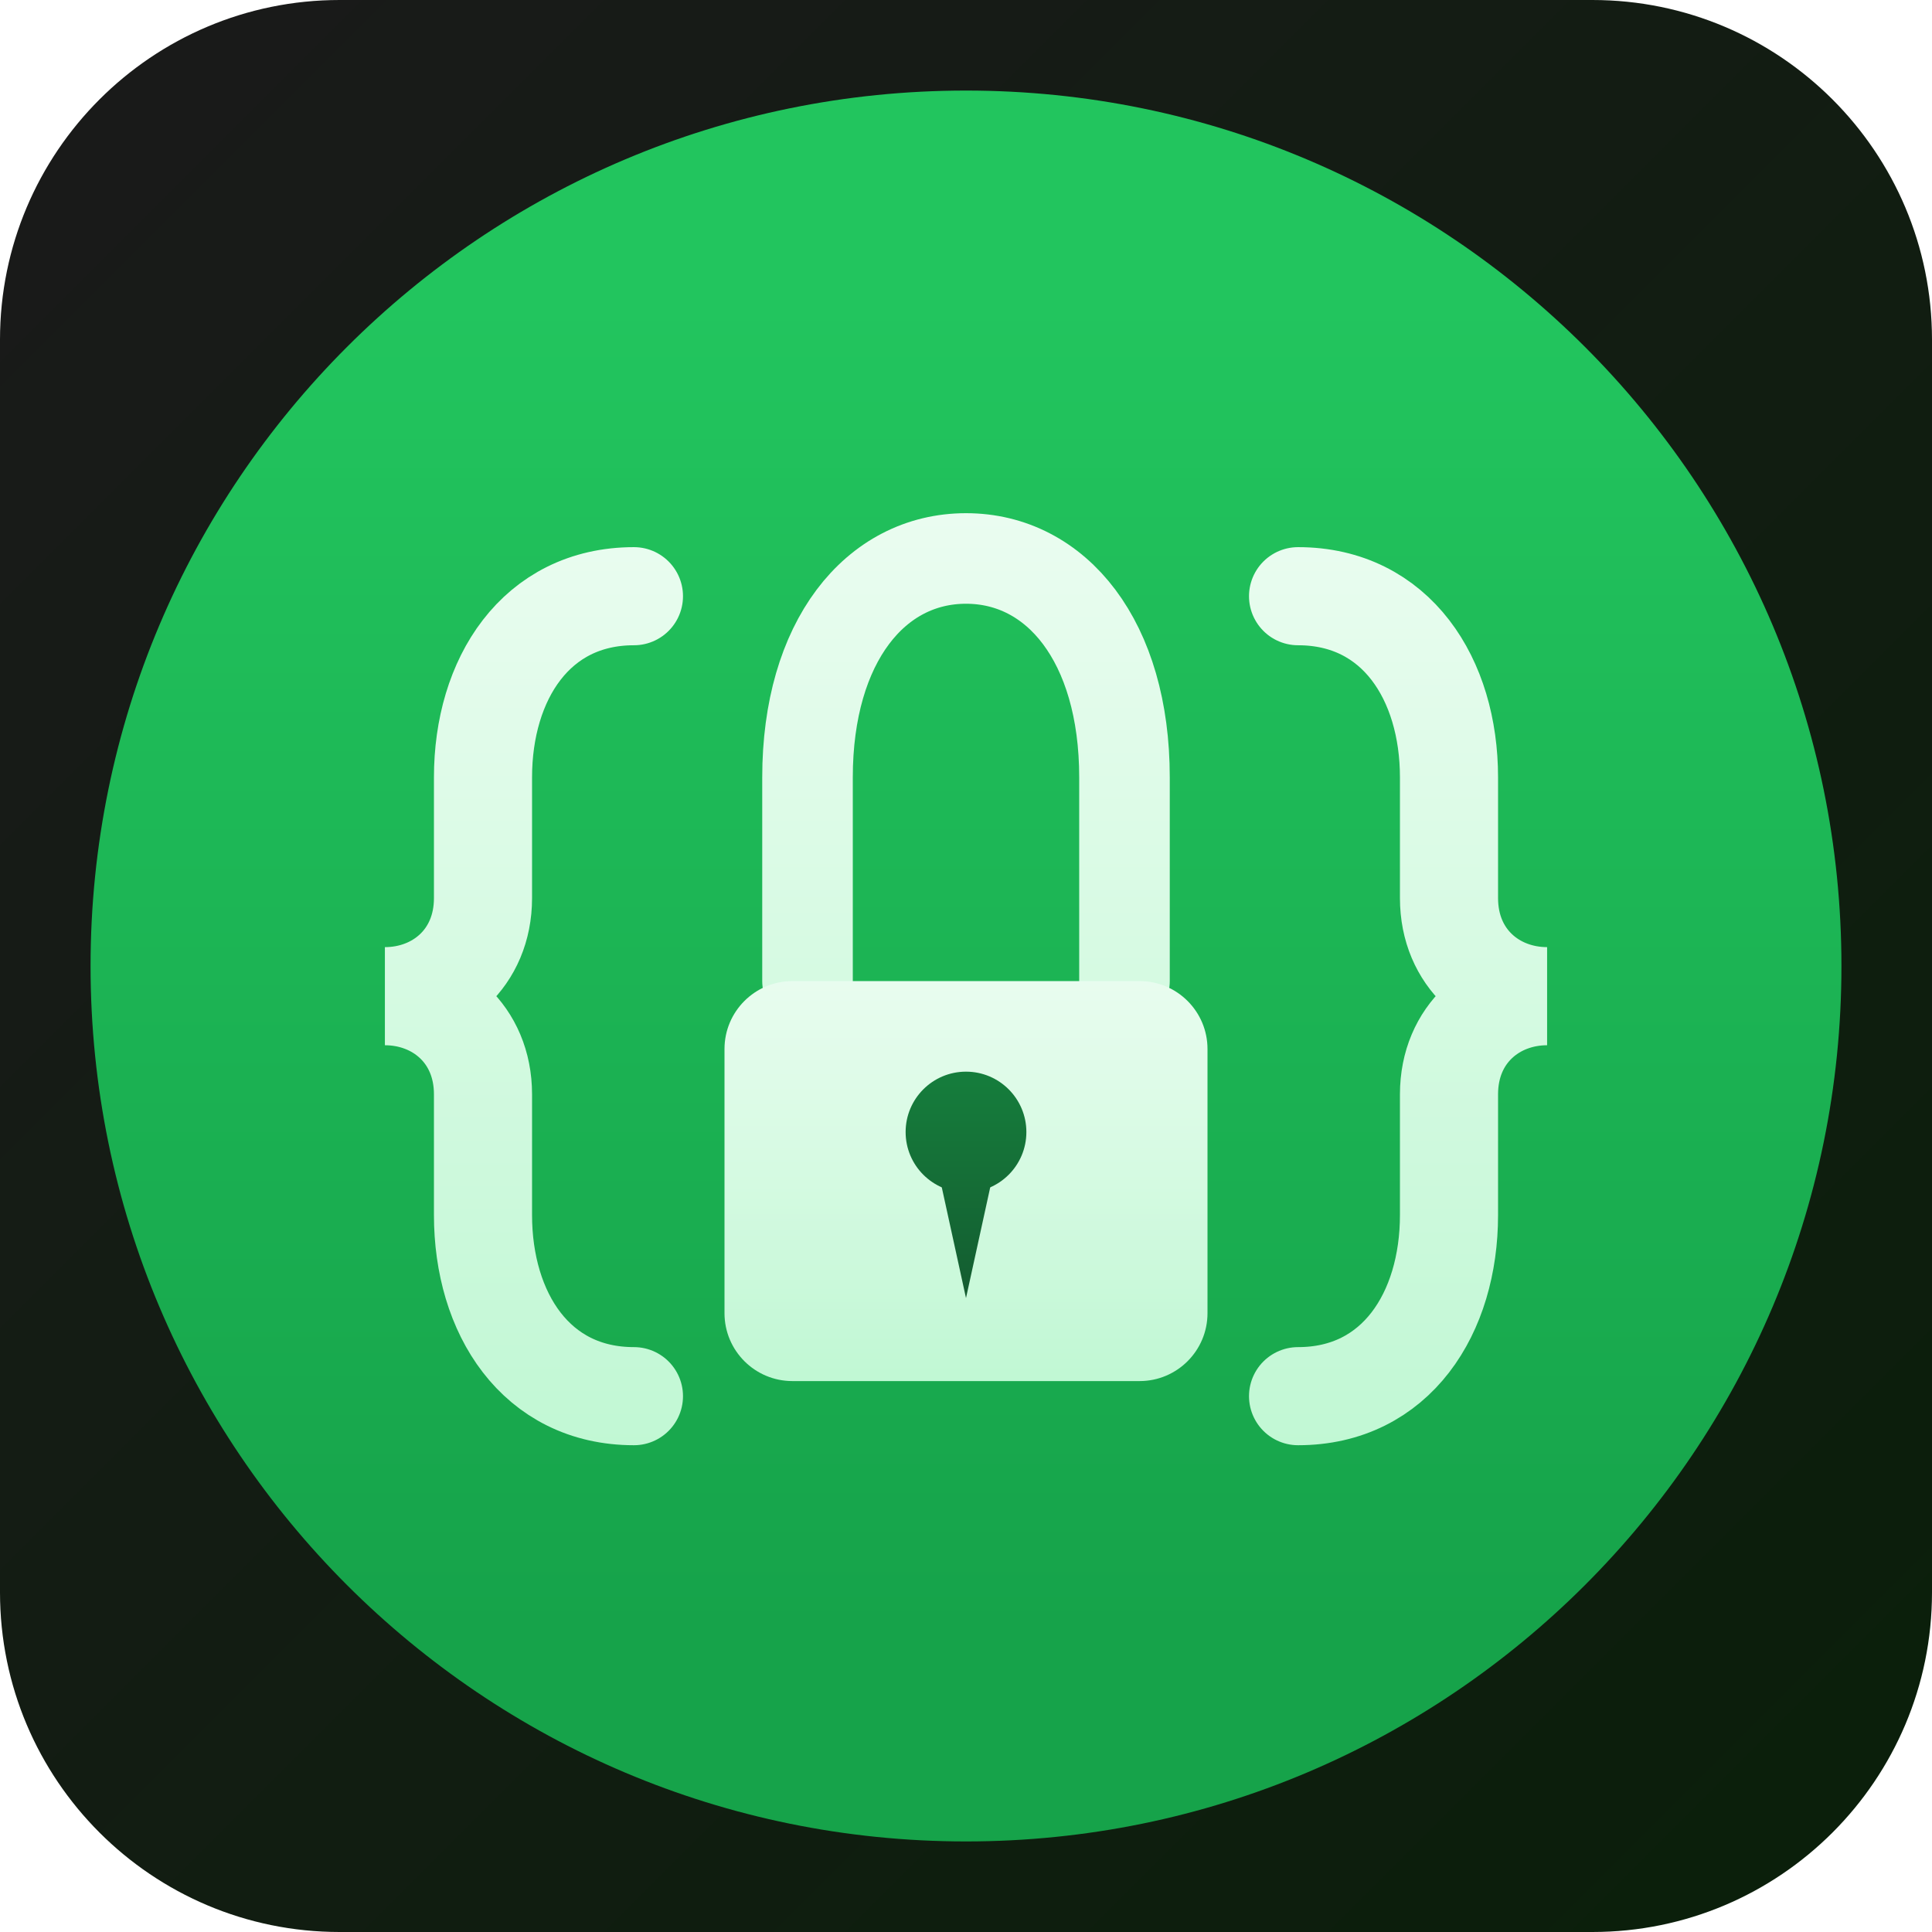
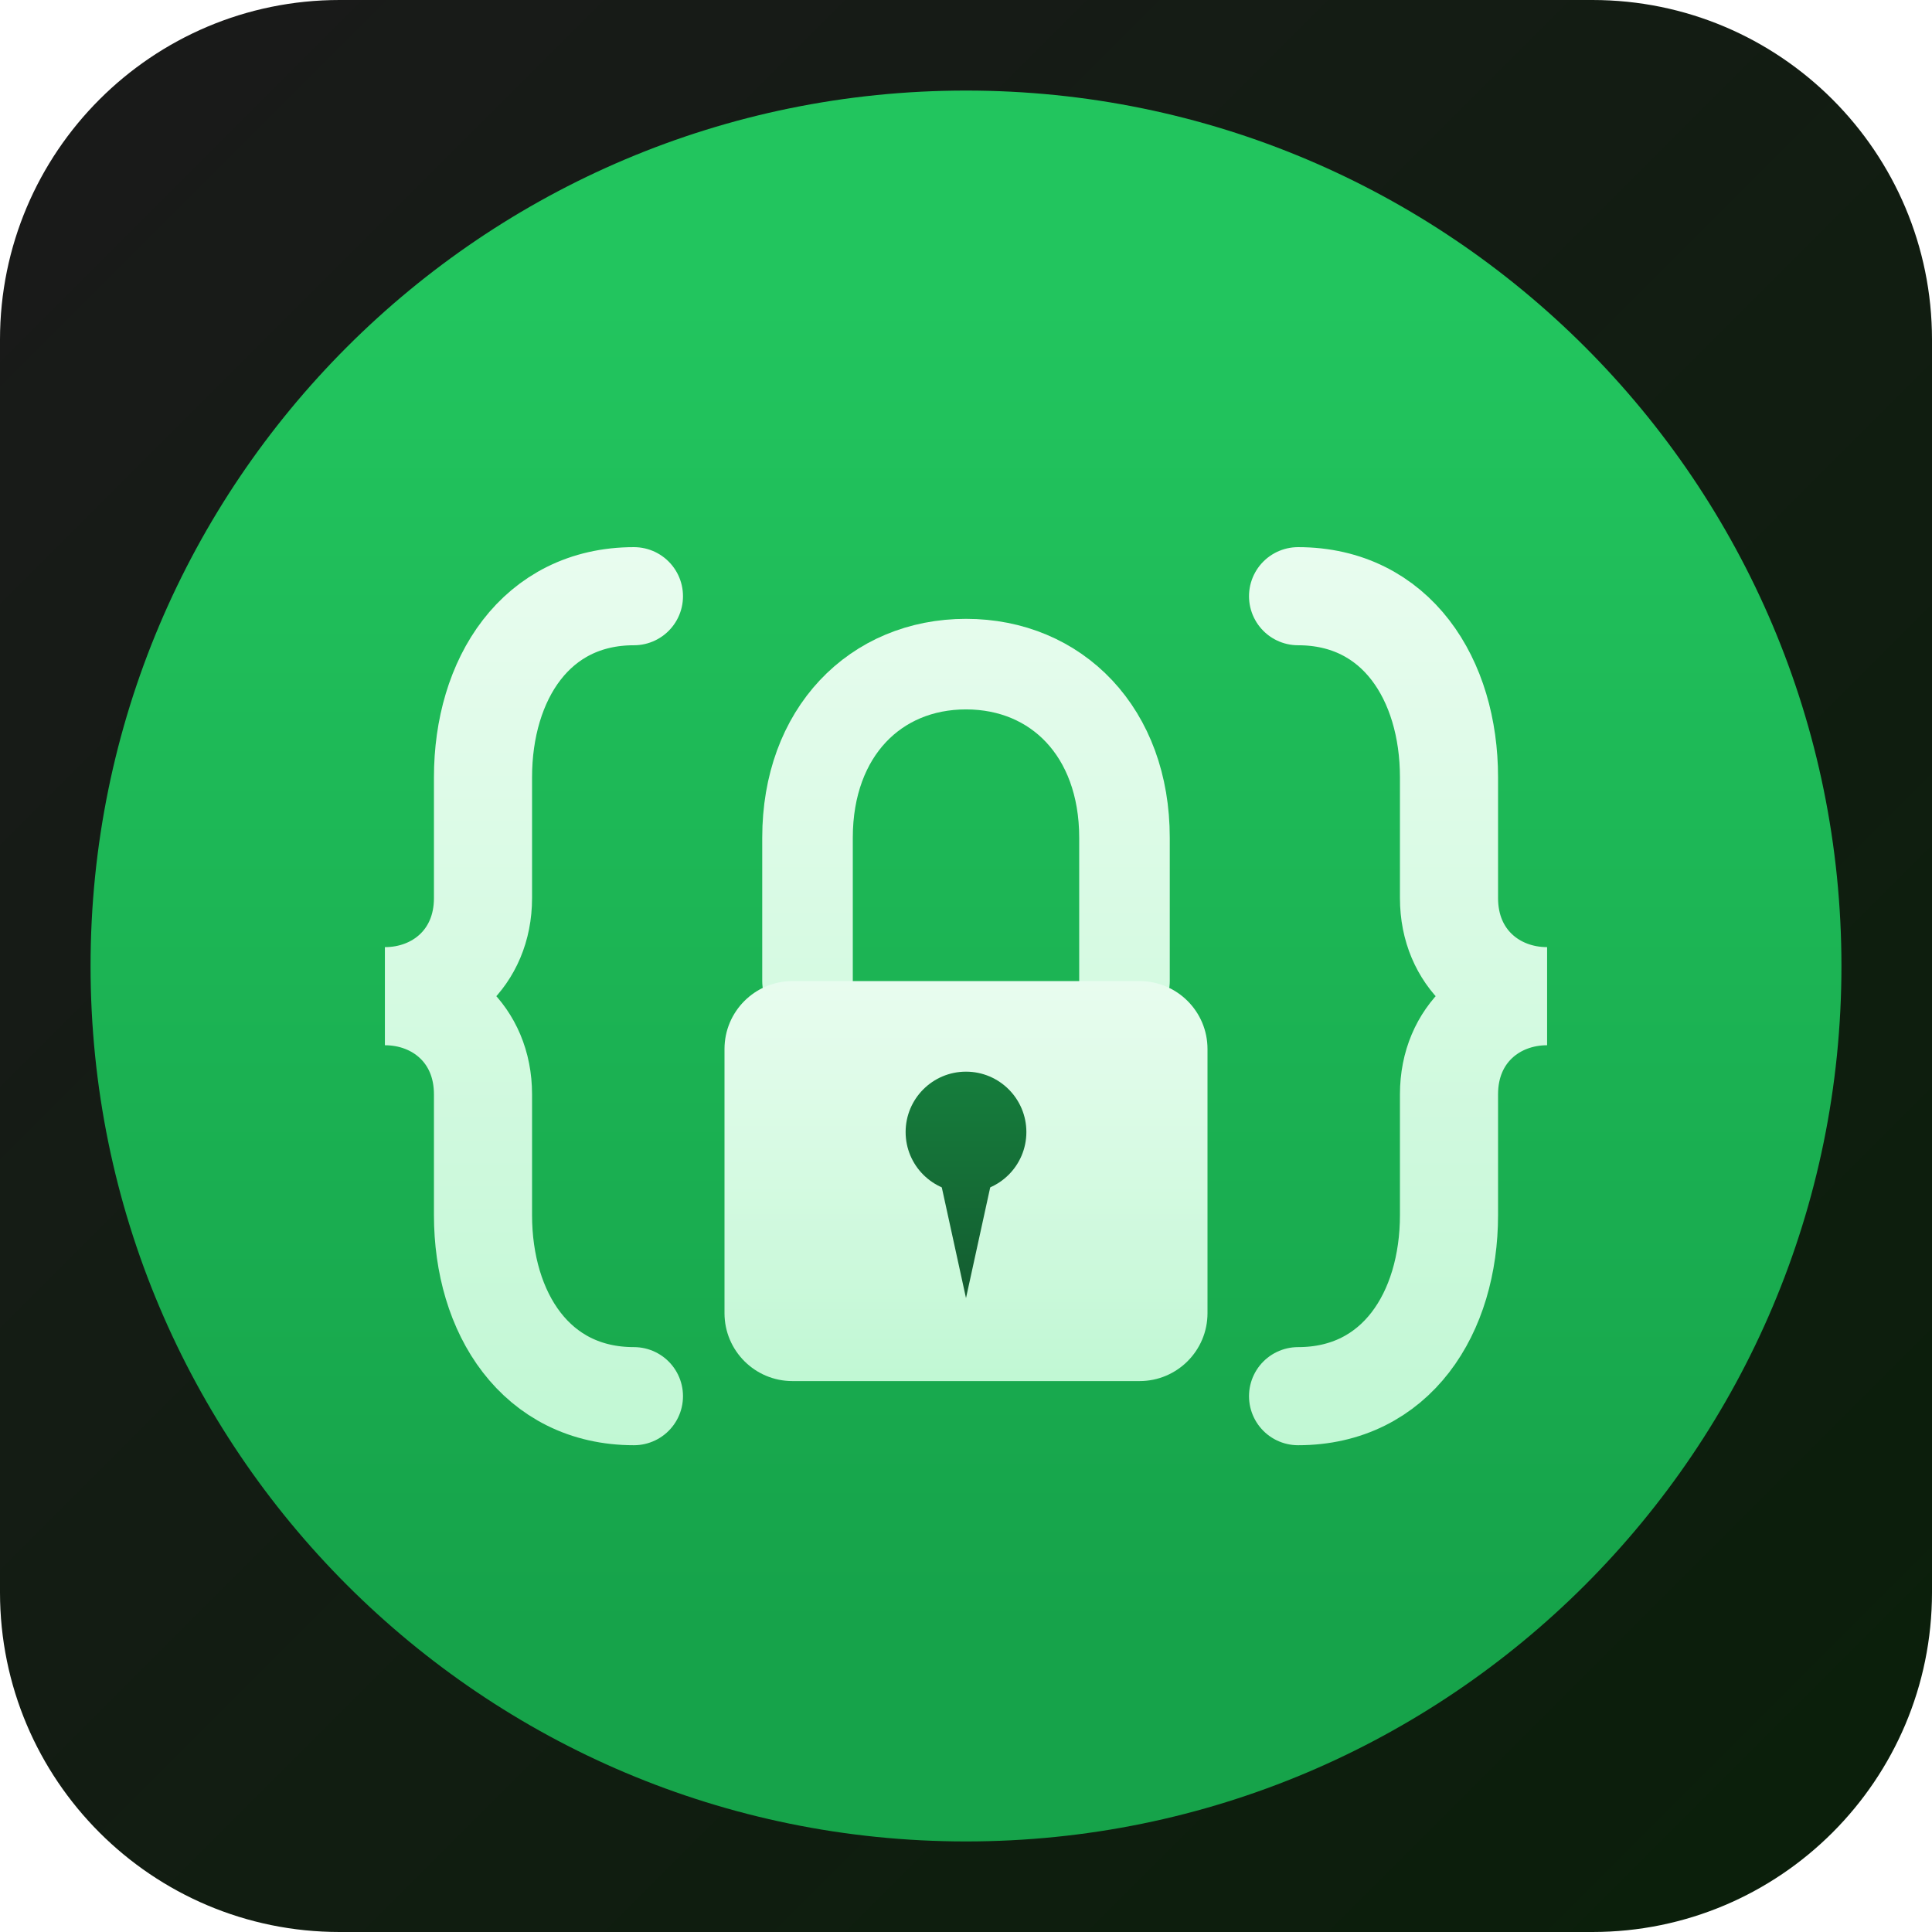
<svg xmlns="http://www.w3.org/2000/svg" viewBox="0 0 512 512" fill="none">
  <defs>
    <linearGradient id="bg-dark" x1="0" y1="0" x2="512" y2="512" gradientUnits="userSpaceOnUse">
      <stop offset="0%" stop-color="#1a1a1a" />
      <stop offset="100%" stop-color="#0a1f0a" />
    </linearGradient>
    <linearGradient id="circle-fill" x1="0" y1="80" x2="0" y2="432" gradientUnits="userSpaceOnUse">
      <stop offset="0%" stop-color="#22c55e" />
      <stop offset="100%" stop-color="#16a34a" />
    </linearGradient>
    <linearGradient id="icon" x1="0" y1="100" x2="0" y2="420" gradientUnits="userSpaceOnUse">
      <stop offset="0%" stop-color="#f0fdf4" />
      <stop offset="100%" stop-color="#bbf7d0" />
    </linearGradient>
    <linearGradient id="lockbody" x1="0" y1="240" x2="0" y2="380" gradientUnits="userSpaceOnUse">
      <stop offset="0%" stop-color="#f0fdf4" />
      <stop offset="100%" stop-color="#bbf7d0" />
    </linearGradient>
    <linearGradient id="keyhole-grad" x1="256" y1="280" x2="256" y2="360" gradientUnits="userSpaceOnUse">
      <stop offset="0%" stop-color="#15803d" />
      <stop offset="100%" stop-color="#14532d" />
    </linearGradient>
  </defs>
  <rect width="512" height="512" rx="90" fill="url(#bg-dark)" />
  <circle cx="256" cy="256" r="232" fill="url(#circle-fill)" />
  <path d="     M168 158     C142 158, 128 180, 128 206     L128 238     C128 254, 116 264, 102 264     C116 264, 128 274, 128 290     L128 322     C128 348, 142 370, 168 370   " stroke="url(#icon)" stroke-width="26" stroke-linecap="round" fill="none" />
  <path d="     M344 158     C370 158, 384 180, 384 206     L384 238     C384 254, 396 264, 410 264     C396 264, 384 274, 384 290     L384 322     C384 348, 370 370, 344 370   " stroke="url(#icon)" stroke-width="26" stroke-linecap="round" fill="none" />
-   <path d="M214 260 V206 C214 170, 232 148, 256 148 C280 148, 298 170, 298 206 V260" stroke="url(#icon)" stroke-width="24" stroke-linecap="round" fill="none" />
+   <path d="M214 260 V222 C214 194, 232 176, 256 176 C280 176, 298 194, 298 222 V260" stroke="url(#icon)" stroke-width="24" stroke-linecap="round" fill="none" />
  <rect x="192" y="260" width="128" height="106" rx="18" fill="url(#lockbody)" />
  <circle cx="256" cy="300" r="16" fill="url(#keyhole-grad)" />
  <path d="M249 312 L256 344 L263 312 Z" fill="url(#keyhole-grad)" />
</svg>
